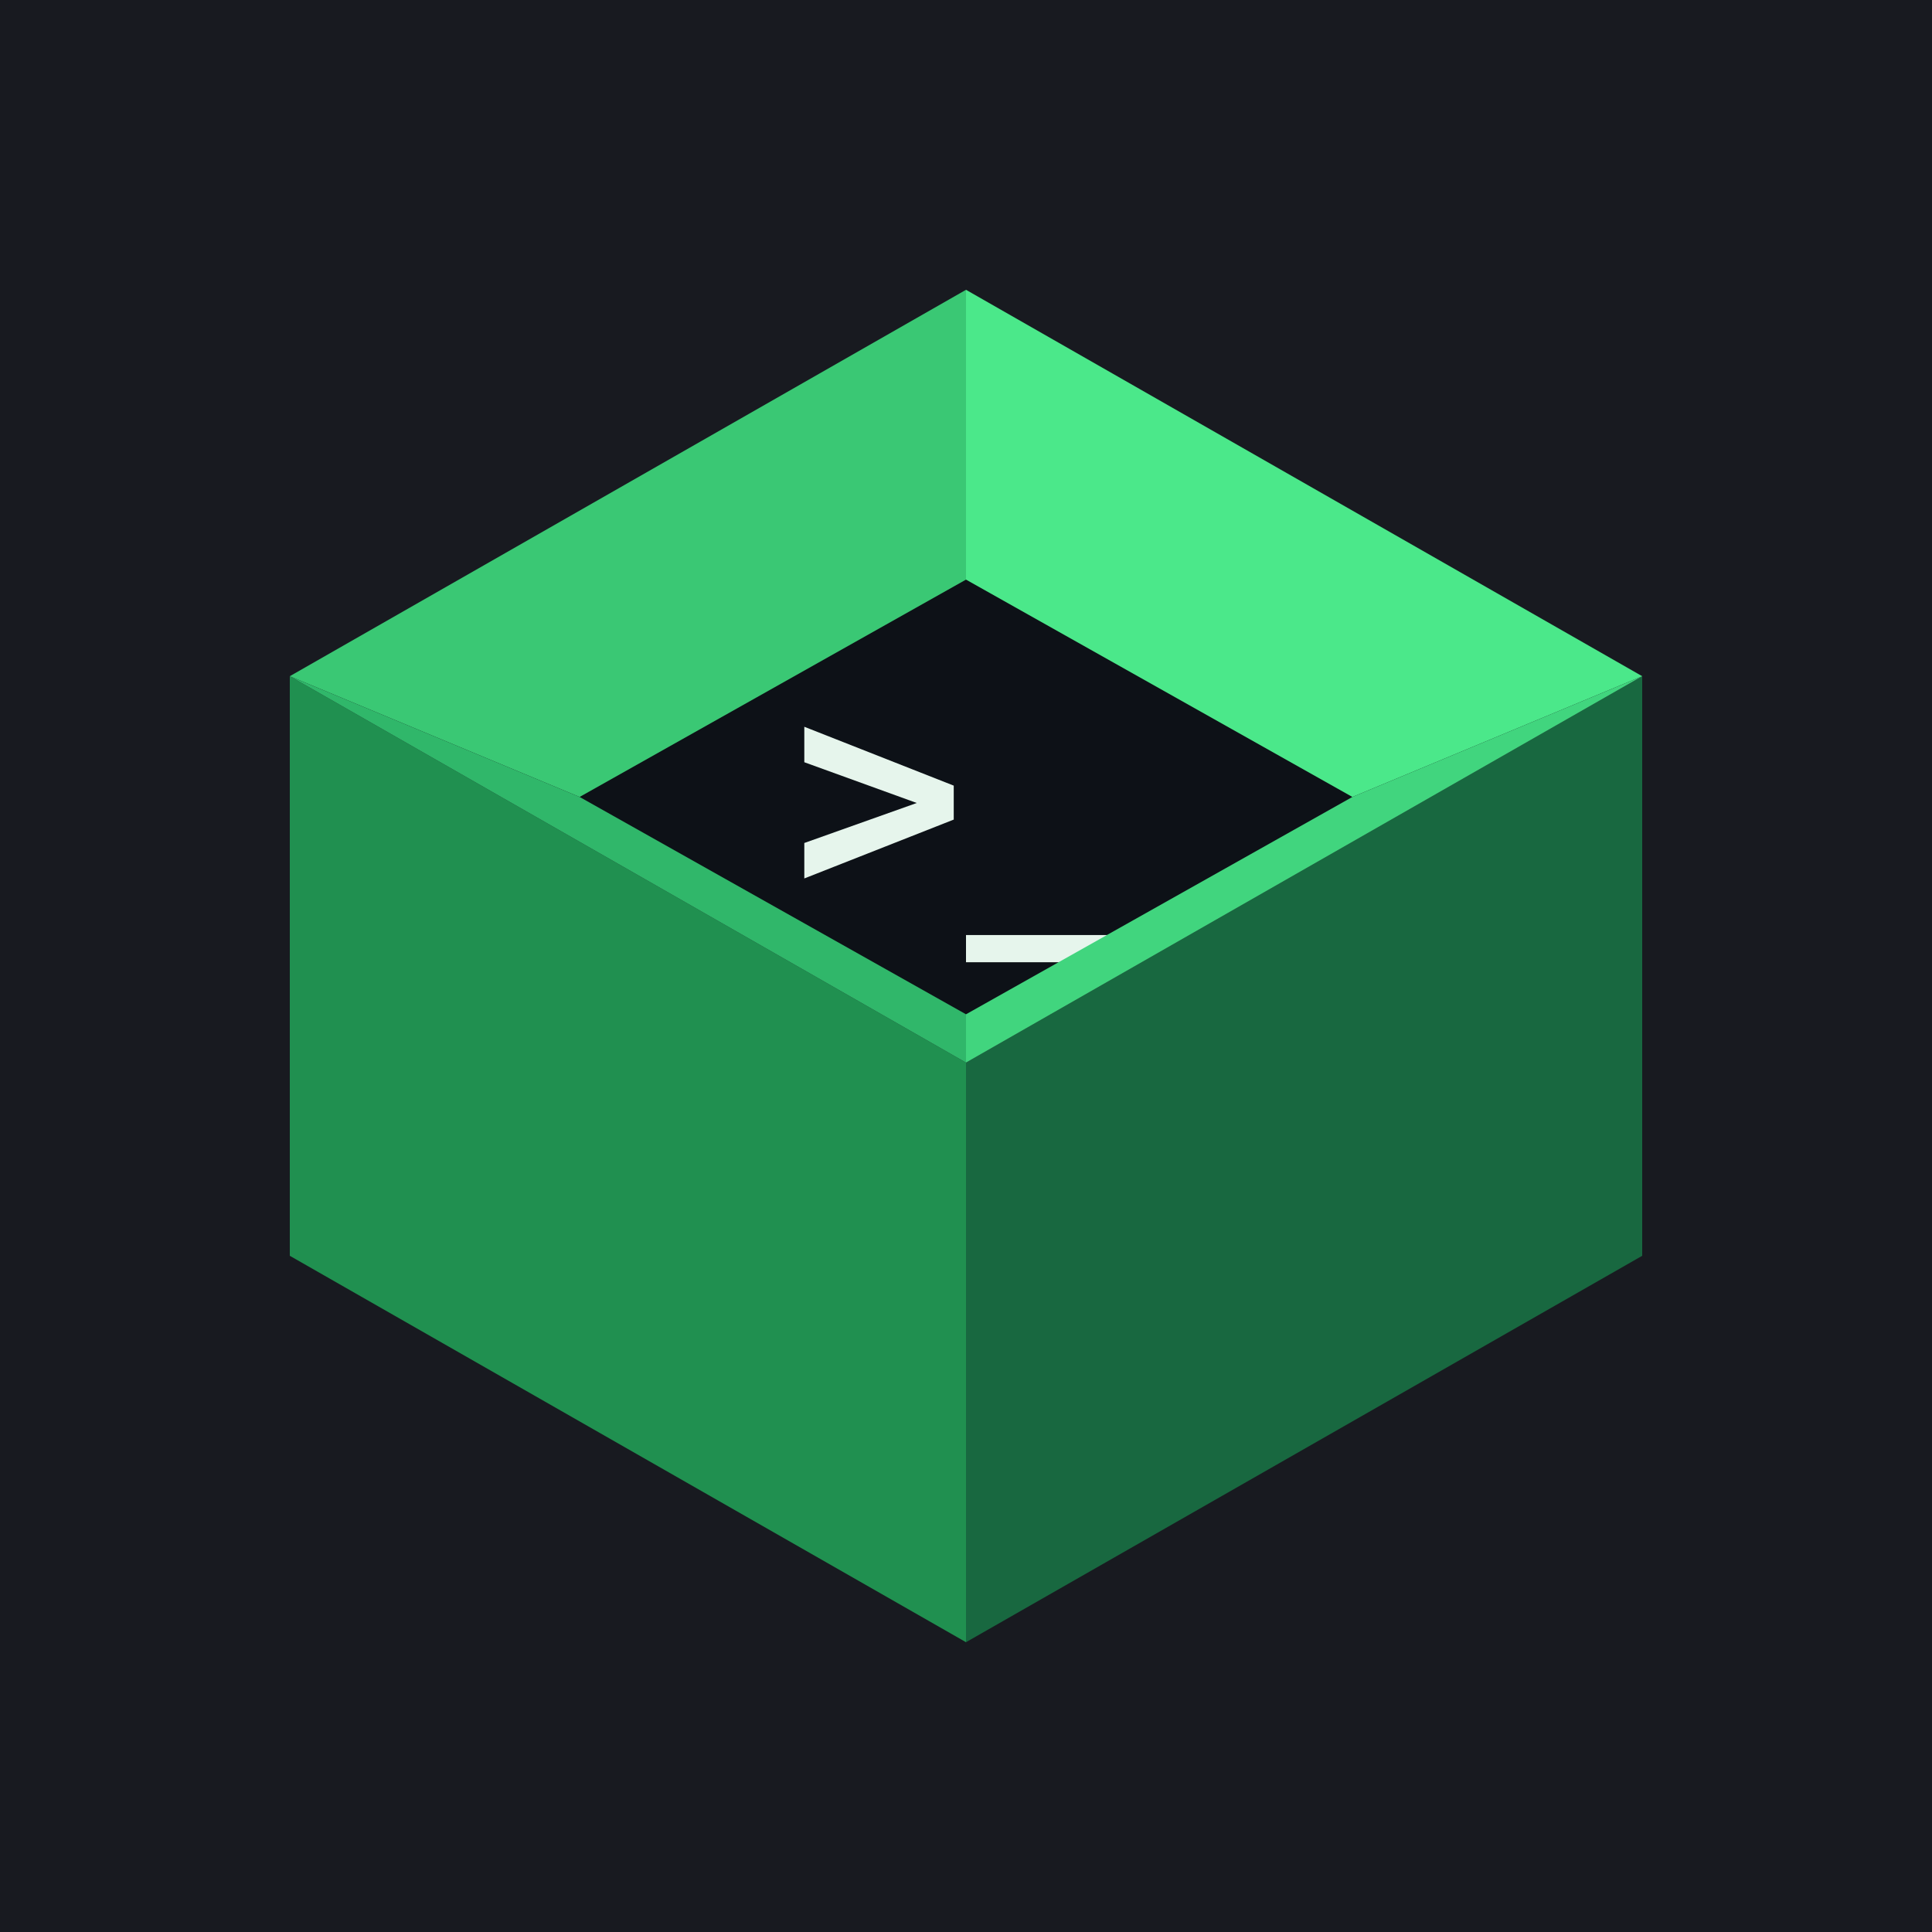
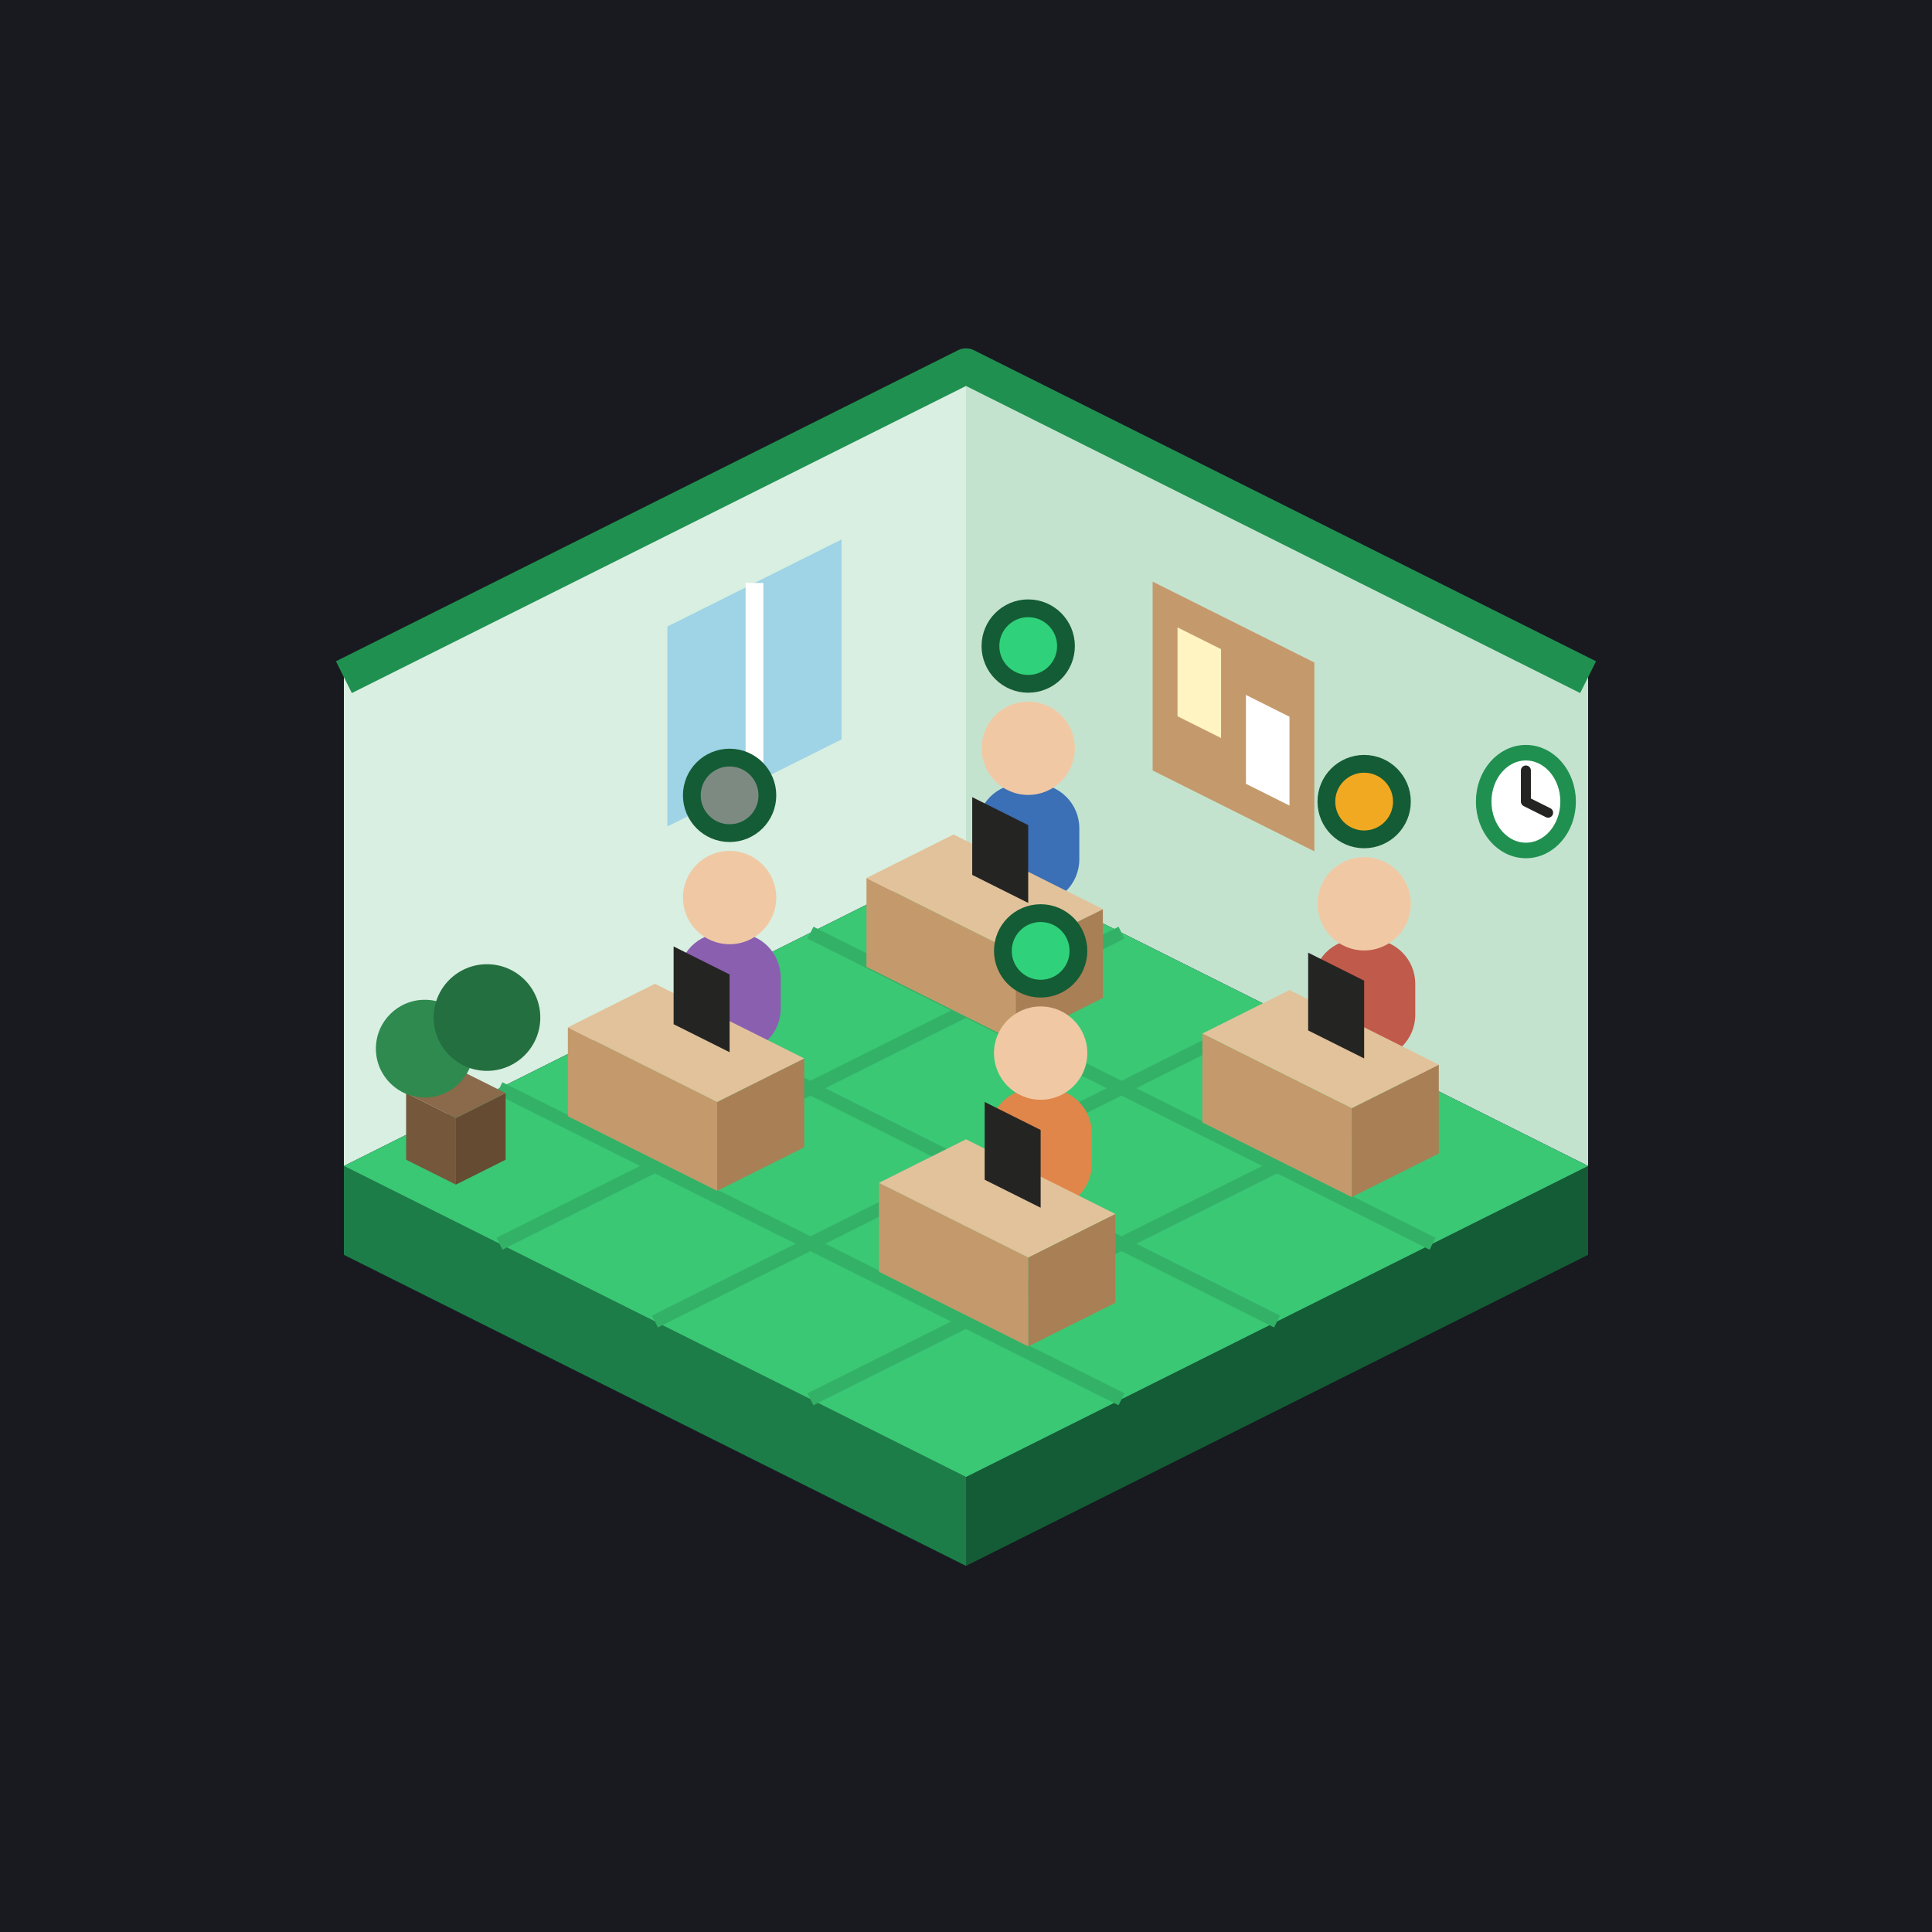
<svg xmlns="http://www.w3.org/2000/svg" viewBox="0 0 100 100">
  <rect width="100" height="100" fill="#181a20" />
-   <g transform="translate(10 10) scale(2.5)">
-     <polygon points="2,10 16,18 16,30 2,22" fill="#209050" />
-     <polygon points="30,10 16,18 16,30 30,22" fill="#186840" />
-     <polygon points="16,8 24,12.5 16,17 8,12.5" fill="#0d1117" />
-     <text x="16" y="14.5" text-anchor="middle" font-size="6" font-family="monospace" font-weight="bold" fill="#E6F5EC">&gt;_</text>
-     <polygon points="16,2 2,10 8,12.5 16,8" fill="#3AC874" />
-     <polygon points="16,2 30,10 24,12.5 16,8" fill="#4BE88A" />
-     <polygon points="2,10 16,18 16,17 8,12.5" fill="#30B76A" />
-     <polygon points="30,10 16,18 16,17 24,12.5" fill="#41D57E" />
+   <g transform="translate(13.2 14.35) scale(1.15)">
+     <polygon points="4,40 32,26 32,4 4,18" fill="#d9efe1" />
+     <polygon points="32,26 60,40 60,18 32,4" fill="#c4e3cf" />
+     <polyline points="4,18 32,4 60,18" fill="none" stroke="#209050" stroke-width="1.6" stroke-linejoin="round" />
+     <polygon points="26.4,20.8 18.56,24.72 18.56,15.72 26.4,11.8" fill="#9fd3e6" />
+     <line x1="22.48" y1="22.76" x2="22.48" y2="13.76" stroke="#ffffff" stroke-width="0.8" />
+     <polygon points="40.4,22.2 47.68,25.84 47.68,17.34 40.4,13.7" fill="#c49a6c" />
+     <polygon points="41.52,19.76 43.48,20.74 43.48,16.74 41.52,15.76" fill="#fff4c2" />
+     <polygon points="44.6,22.8 46.56,23.78 46.56,19.78 44.6,18.8" fill="#ffffff" />
+     <ellipse cx="57.2" cy="23.6" rx="1.9" ry="2.2" fill="#ffffff" stroke="#209050" stroke-width="0.7" />
+     <path d="M57.2 23.6 v-1.4 M57.2 23.6 l1 0.5" stroke="#242522" stroke-width="0.45" stroke-linecap="round" />
+     <polygon points="4,40 32,54 32,58 4,44" fill="#1d7d48" />
+     <polygon points="60,40 32,54 32,58 60,44" fill="#145c35" />
+     <polygon points="32,26 60,40 32,54 4,40" fill="#3AC874" />
+     <line x1="39" y1="29.5" x2="11" y2="43.5" stroke="#33b267" stroke-width="0.6" />
+     <line x1="25" y1="29.5" x2="53" y2="43.5" stroke="#33b267" stroke-width="0.6" />
+     <line x1="46" y1="33" x2="18" y2="47" stroke="#33b267" stroke-width="0.6" />
+     <line x1="18" y1="33" x2="46" y2="47" stroke="#33b267" stroke-width="0.6" />
+     <line x1="53" y1="36.5" x2="25" y2="50.5" stroke="#33b267" stroke-width="0.6" />
+     <line x1="11" y1="36.5" x2="39" y2="50.5" stroke="#33b267" stroke-width="0.6" />
+     <rect x="32.5" y="22.8" width="4.6" height="5.4" rx="2" fill="#3b6fb6" />
+     <circle cx="34.8" cy="21.2" r="2.1" fill="#f0c9a4" />
+     <polygon points="38.16,28.44 34.24,30.4 34.24,34.4 38.16,32.44" fill="#a97f55" />
+     <polygon points="27.52,27.04 34.24,30.4 34.24,34.4 27.52,31.04" fill="#c49a6c" />
+     <polygon points="31.44,25.08 38.16,28.44 34.24,30.4 27.52,27.04" fill="#e2c29b" />
+     <polygon points="32.28,26.9 34.8,28.16 34.8,24.66 32.28,23.4" fill="#242522" />
+     <circle cx="34.8" cy="16.6" r="1.7" fill="#2fd27a" stroke="#145c35" stroke-width="0.8" />
+     <rect x="47.62" y="29.8" width="4.6" height="5.4" rx="2" fill="#c05a4a" />
+     <circle cx="49.92" cy="28.2" r="2.1" fill="#f0c9a4" />
+     <polygon points="53.28,35.44 49.36,37.4 49.36,41.4 53.28,39.44" fill="#a97f55" />
+     <polygon points="42.64,34.04 49.36,37.4 49.36,41.4 42.64,38.04" fill="#c49a6c" />
+     <polygon points="46.56,32.08 53.28,35.44 49.36,37.4 42.64,34.04" fill="#e2c29b" />
+     <polygon points="47.4,33.9 49.92,35.16 49.92,31.66 47.4,30.4" fill="#242522" />
+     <circle cx="49.92" cy="23.6" r="1.7" fill="#f2a922" stroke="#145c35" stroke-width="0.8" />
+     <rect x="19.06" y="29.52" width="4.6" height="5.4" rx="2" fill="#8a5fb0" />
+     <circle cx="21.36" cy="27.92" r="2.1" fill="#f0c9a4" />
+     <polygon points="24.72,35.16 20.8,37.12 20.8,41.12 24.72,39.16" fill="#a97f55" />
+     <polygon points="14.08,33.76 20.8,37.12 20.8,41.12 14.08,37.76" fill="#c49a6c" />
+     <polygon points="18,31.8 24.72,35.16 20.8,37.12 14.08,33.76" fill="#e2c29b" />
+     <polygon points="18.84,33.62 21.36,34.88 21.36,31.38 18.84,30.12" fill="#242522" />
+     <circle cx="21.36" cy="23.32" r="1.7" fill="#7d8a82" stroke="#145c35" stroke-width="0.8" />
+     <rect x="33.06" y="36.52" width="4.6" height="5.4" rx="2" fill="#e0864a" />
+     <circle cx="35.36" cy="34.92" r="2.1" fill="#f0c9a4" />
+     <polygon points="38.72,42.16 34.8,44.12 34.8,48.12 38.72,46.16" fill="#a97f55" />
+     <polygon points="28.08,40.76 34.8,44.12 34.8,48.12 28.08,44.76" fill="#c49a6c" />
+     <polygon points="32,38.8 38.72,42.16 34.8,44.12 28.08,40.76" fill="#e2c29b" />
+     <polygon points="32.84,40.62 35.36,41.88 35.36,38.38 32.84,37.12" fill="#242522" />
+     <circle cx="35.36" cy="30.32" r="1.7" fill="#2fd27a" stroke="#145c35" stroke-width="0.8" />
+     <polygon points="11.28,36.72 9.04,37.84 9.04,40.84 11.28,39.72" fill="#664b33" />
+     <polygon points="6.8,36.72 9.04,37.84 9.04,40.84 6.8,39.72" fill="#75583c" />
+     <polygon points="9.04,35.6 11.28,36.72 9.04,37.84 6.8,36.72" fill="#8a6a4a" />
+     <circle cx="7.64" cy="34.72" r="2.2" fill="#2f8a4f" />
+     <circle cx="10.44" cy="33.32" r="2.4" fill="#246f3f" />
  </g>
</svg>
